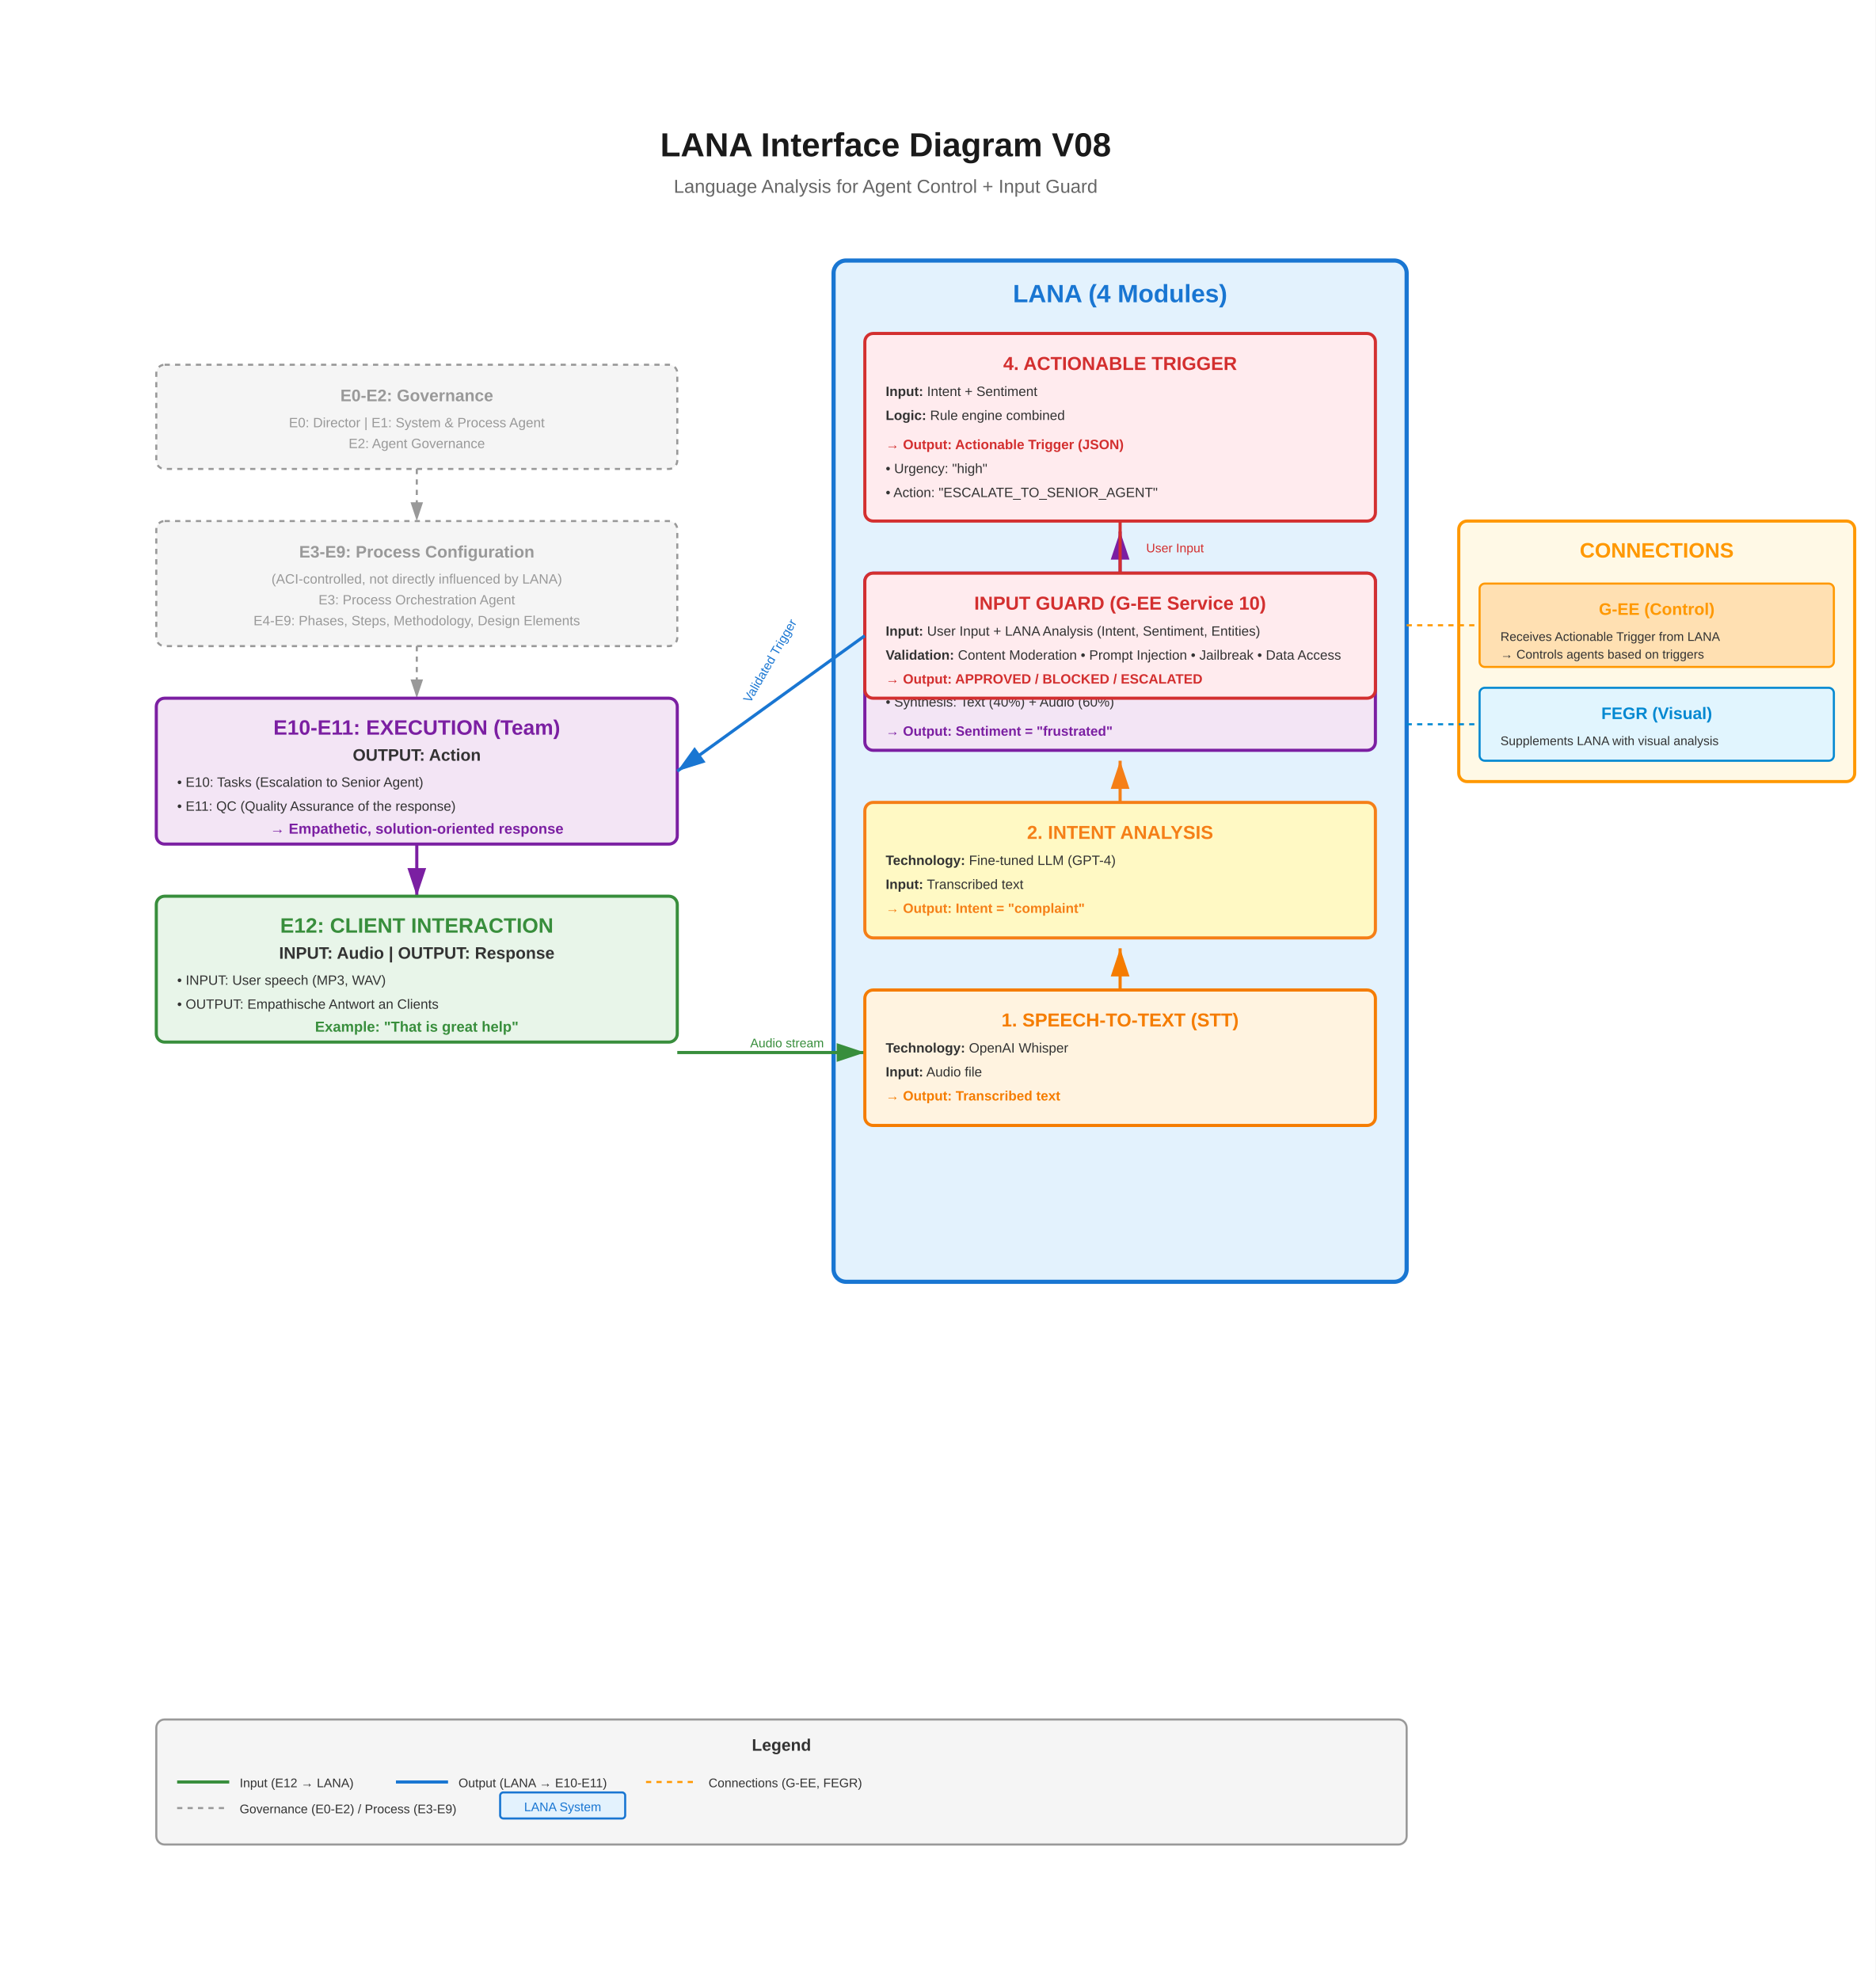
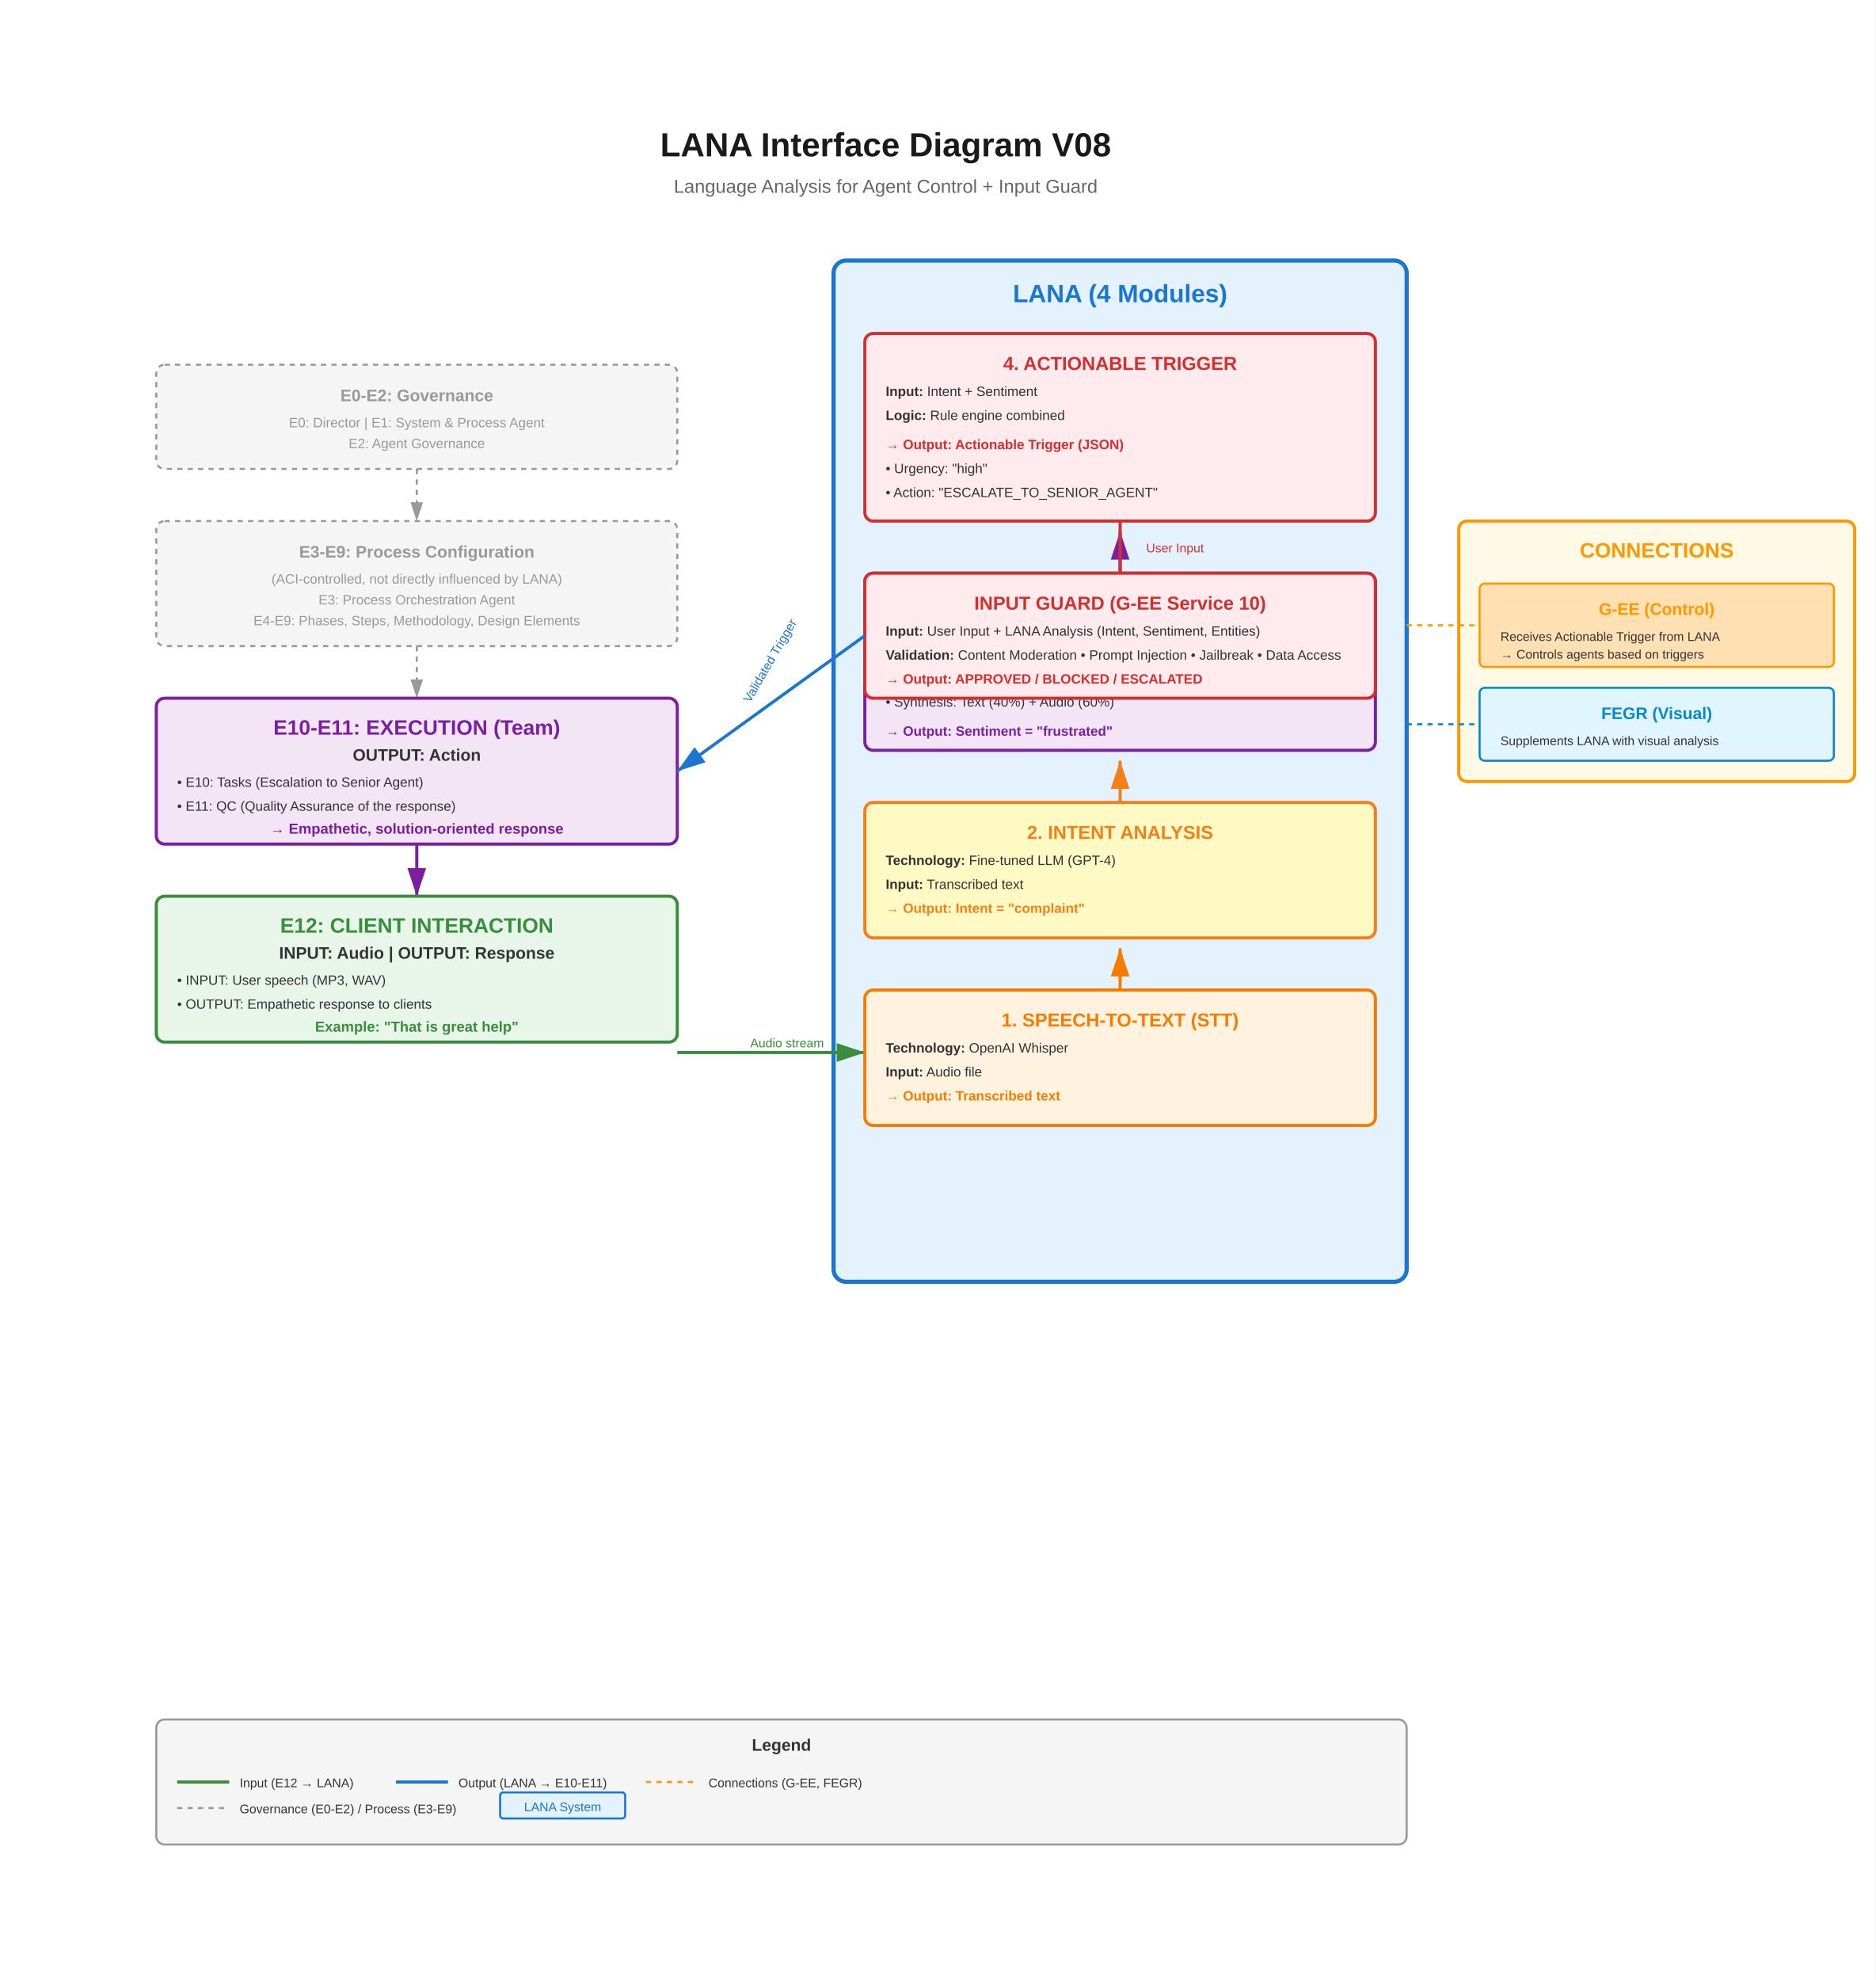
<svg xmlns="http://www.w3.org/2000/svg" viewBox="-100 -100 1800 1900" width="1800" height="1900">
  <rect x="-100" y="-100" width="1800" height="1900" fill="white" />
  <text x="750" y="50" font-family="Arial, sans-serif" font-size="32" font-weight="bold" text-anchor="middle" fill="#1a1a1a">
    LANA Interface Diagram V08
  </text>
  <text x="750" y="85" font-family="Arial, sans-serif" font-size="18" text-anchor="middle" fill="#666">
    Language Analysis for Agent Control + Input Guard
  </text>
  <rect x="50" y="250" width="500" height="100" fill="#f5f5f5" stroke="#999" stroke-width="2" stroke-dasharray="5,5" rx="8" />
  <text x="300" y="285" font-family="Arial, sans-serif" font-size="16" font-weight="bold" text-anchor="middle" fill="#999">
    E0-E2: Governance
  </text>
  <text x="300" y="310" font-family="Arial, sans-serif" font-size="13" text-anchor="middle" fill="#999">
    E0: Director | E1: System &amp; Process Agent
  </text>
  <text x="300" y="330" font-family="Arial, sans-serif" font-size="13" text-anchor="middle" fill="#999">
    E2: Agent Governance
  </text>
  <line x1="300" y1="350" x2="300" y2="400" stroke="#999" stroke-width="2" stroke-dasharray="5,5" marker-end="url(#arrowgray)" />
  <rect x="50" y="400" width="500" height="120" fill="#f5f5f5" stroke="#999" stroke-width="2" stroke-dasharray="5,5" rx="8" />
  <text x="300" y="435" font-family="Arial, sans-serif" font-size="16" font-weight="bold" text-anchor="middle" fill="#999">
    E3-E9: Process Configuration
  </text>
  <text x="300" y="460" font-family="Arial, sans-serif" font-size="13" text-anchor="middle" fill="#999">
    (ACI-controlled, not directly influenced by LANA)
  </text>
  <text x="300" y="480" font-family="Arial, sans-serif" font-size="13" text-anchor="middle" fill="#999">
    E3: Process Orchestration Agent
  </text>
  <text x="300" y="500" font-family="Arial, sans-serif" font-size="13" text-anchor="middle" fill="#999">
    E4-E9: Phases, Steps, Methodology, Design Elements
  </text>
  <line x1="300" y1="520" x2="300" y2="570" stroke="#999" stroke-width="2" stroke-dasharray="5,5" marker-end="url(#arrowgray)" />
  <rect x="50" y="570" width="500" height="140" fill="#f3e5f5" stroke="#7b1fa2" stroke-width="3" rx="8" />
  <text x="300" y="605" font-family="Arial, sans-serif" font-size="20" font-weight="bold" text-anchor="middle" fill="#7b1fa2">
    E10-E11: EXECUTION (Team)
  </text>
  <text x="300" y="630" font-family="Arial, sans-serif" font-size="16" font-weight="bold" text-anchor="middle" fill="#333">
    OUTPUT: Action
  </text>
  <text x="70" y="655" font-family="Arial, sans-serif" font-size="13" fill="#333">
    • E10: Tasks (Escalation to Senior Agent)
  </text>
  <text x="70" y="678" font-family="Arial, sans-serif" font-size="13" fill="#333">
    • E11: QC (Quality Assurance of the response)
  </text>
  <text x="300" y="700" font-family="Arial, sans-serif" font-size="14" font-weight="bold" text-anchor="middle" fill="#7b1fa2">
    → Empathetic, solution-oriented response
  </text>
  <line x1="300" y1="710" x2="300" y2="760" stroke="#7b1fa2" stroke-width="3" marker-end="url(#arrowpurple)" />
  <rect x="50" y="760" width="500" height="140" fill="#e8f5e9" stroke="#388e3c" stroke-width="3" rx="8" />
  <text x="300" y="795" font-family="Arial, sans-serif" font-size="20" font-weight="bold" text-anchor="middle" fill="#388e3c">
    E12: CLIENT INTERACTION
  </text>
  <text x="300" y="820" font-family="Arial, sans-serif" font-size="16" font-weight="bold" text-anchor="middle" fill="#333">
    INPUT: Audio | OUTPUT: Response
  </text>
  <text x="70" y="845" font-family="Arial, sans-serif" font-size="13" fill="#333">
    • INPUT: User speech (MP3, WAV)
  </text>
  <text x="70" y="868" font-family="Arial, sans-serif" font-size="13" fill="#333">
-     • OUTPUT: Empathische Antwort an Clients
+     • OUTPUT: Empathetic response to clients
  </text>
  <text x="300" y="890" font-family="Arial, sans-serif" font-size="14" font-weight="bold" text-anchor="middle" fill="#388e3c">
    Example: "That is great help"
  </text>
  <rect x="700" y="150" width="550" height="980" fill="#e3f2fd" stroke="#1976d2" stroke-width="4" rx="12" />
  <text x="975" y="190" font-family="Arial, sans-serif" font-size="24" font-weight="bold" text-anchor="middle" fill="#1976d2">
    LANA (4 Modules)
  </text>
  <line x1="550" y1="910" x2="730" y2="910" stroke="#388e3c" stroke-width="3" marker-end="url(#arrowgreen)" />
  <text x="620" y="905" font-family="Arial, sans-serif" font-size="12" fill="#388e3c">
    Audio stream
  </text>
  <rect x="730" y="850" width="490" height="130" fill="#fff3e0" stroke="#f57c00" stroke-width="3" rx="8" />
  <text x="975" y="885" font-family="Arial, sans-serif" font-size="18" font-weight="bold" text-anchor="middle" fill="#f57c00">
    1. SPEECH-TO-TEXT (STT)
  </text>
  <text x="750" y="910" font-family="Arial, sans-serif" font-size="13" fill="#333">
    <tspan font-weight="bold">Technology:</tspan> OpenAI Whisper
  </text>
  <text x="750" y="933" font-family="Arial, sans-serif" font-size="13" fill="#333">
    <tspan font-weight="bold">Input:</tspan> Audio file
  </text>
  <text x="750" y="956" font-family="Arial, sans-serif" font-size="13" font-weight="bold" fill="#f57c00">
    → Output: Transcribed text
  </text>
  <line x1="975" y1="850" x2="975" y2="810" stroke="#f57c00" stroke-width="3" marker-end="url(#arroworange)" />
  <rect x="730" y="670" width="490" height="130" fill="#fff9c4" stroke="#f57f17" stroke-width="3" rx="8" />
  <text x="975" y="705" font-family="Arial, sans-serif" font-size="18" font-weight="bold" text-anchor="middle" fill="#f57f17">
    2. INTENT ANALYSIS
  </text>
  <text x="750" y="730" font-family="Arial, sans-serif" font-size="13" fill="#333">
    <tspan font-weight="bold">Technology:</tspan> Fine-tuned LLM (GPT-4)
  </text>
  <text x="750" y="753" font-family="Arial, sans-serif" font-size="13" fill="#333">
    <tspan font-weight="bold">Input:</tspan> Transcribed text
  </text>
  <text x="750" y="776" font-family="Arial, sans-serif" font-size="13" font-weight="bold" fill="#f57f17">
    → Output: Intent = "complaint"
  </text>
  <line x1="975" y1="670" x2="975" y2="630" stroke="#f57f17" stroke-width="3" marker-end="url(#arrowyellow)" />
  <rect x="730" y="450" width="490" height="170" fill="#f3e5f5" stroke="#7b1fa2" stroke-width="3" rx="8" />
  <text x="975" y="485" font-family="Arial, sans-serif" font-size="18" font-weight="bold" text-anchor="middle" fill="#7b1fa2">
    3. SENTIMENT ANALYSIS
  </text>
  <text x="975" y="507" font-family="Arial, sans-serif" font-size="12" font-style="italic" text-anchor="middle" fill="#666">
    (Text + Audio → Sarcasm Detection)
  </text>
  <text x="750" y="532" font-family="Arial, sans-serif" font-size="13" fill="#333">
    • Text: Sentiment classification (BERT)
  </text>
  <text x="750" y="555" font-family="Arial, sans-serif" font-size="13" fill="#333">
    • Audio: Pitch, volume, speed
  </text>
  <text x="750" y="578" font-family="Arial, sans-serif" font-size="13" fill="#333">
    • Synthesis: Text (40%) + Audio (60%)
  </text>
  <text x="750" y="606" font-family="Arial, sans-serif" font-size="13" font-weight="bold" fill="#7b1fa2">
    → Output: Sentiment = "frustrated"
  </text>
  <line x1="975" y1="450" x2="975" y2="410" stroke="#7b1fa2" stroke-width="3" marker-end="url(#arrowpurple2)" />
  <rect x="730" y="220" width="490" height="180" fill="#ffebee" stroke="#d32f2f" stroke-width="3" rx="8" />
  <text x="975" y="255" font-family="Arial, sans-serif" font-size="18" font-weight="bold" text-anchor="middle" fill="#d32f2f">
    4. ACTIONABLE TRIGGER
  </text>
  <text x="750" y="280" font-family="Arial, sans-serif" font-size="13" fill="#333">
    <tspan font-weight="bold">Input:</tspan> Intent + Sentiment
  </text>
  <text x="750" y="303" font-family="Arial, sans-serif" font-size="13" fill="#333">
    <tspan font-weight="bold">Logic:</tspan> Rule engine combined
  </text>
  <text x="750" y="331" font-family="Arial, sans-serif" font-size="13" font-weight="bold" fill="#d32f2f">
    → Output: Actionable Trigger (JSON)
  </text>
  <text x="750" y="354" font-family="Arial, sans-serif" font-size="13" fill="#333">
    • Urgency: "high"
  </text>
  <text x="750" y="377" font-family="Arial, sans-serif" font-size="13" fill="#333">
    • Action: "ESCALATE_TO_SENIOR_AGENT"
  </text>
  <line x1="975" y1="400" x2="975" y2="450" stroke="#d32f2f" stroke-width="3" marker-end="url(#arrowred)" />
  <text x="1000" y="430" font-family="Arial, sans-serif" font-size="12" fill="#d32f2f">
    User Input
  </text>
  <rect x="730" y="450" width="490" height="120" fill="#ffebee" stroke="#d32f2f" stroke-width="3" rx="8" />
  <text x="975" y="485" font-family="Arial, sans-serif" font-size="18" font-weight="bold" text-anchor="middle" fill="#d32f2f">
    INPUT GUARD (G-EE Service 10)
  </text>
  <text x="750" y="510" font-family="Arial, sans-serif" font-size="13" fill="#333">
    <tspan font-weight="bold">Input:</tspan> User Input + LANA Analysis (Intent, Sentiment, Entities)
  </text>
  <text x="750" y="533" font-family="Arial, sans-serif" font-size="13" fill="#333">
    <tspan font-weight="bold">Validation:</tspan> Content Moderation • Prompt Injection • Jailbreak • Data Access
  </text>
  <text x="750" y="556" font-family="Arial, sans-serif" font-size="13" font-weight="bold" fill="#d32f2f">
    → Output: APPROVED / BLOCKED / ESCALATED
  </text>
  <line x1="730" y1="510" x2="550" y2="640" stroke="#1976d2" stroke-width="3" marker-end="url(#arrowblue)" />
  <text x="620" y="575" font-family="Arial, sans-serif" font-size="12" fill="#1976d2" transform="rotate(-60, 620, 575)">
    Validated Trigger
  </text>
  <rect x="1300" y="400" width="380" height="250" fill="#fff9e6" stroke="#ff9800" stroke-width="3" rx="8" />
  <text x="1490" y="435" font-family="Arial, sans-serif" font-size="20" font-weight="bold" text-anchor="middle" fill="#ff9800">
    CONNECTIONS
  </text>
  <rect x="1320" y="460" width="340" height="80" fill="#ffe0b2" stroke="#ff9800" stroke-width="2" rx="5" />
  <text x="1490" y="490" font-family="Arial, sans-serif" font-size="16" font-weight="bold" text-anchor="middle" fill="#ff9800">
    G-EE (Control)
  </text>
  <text x="1340" y="515" font-family="Arial, sans-serif" font-size="12" fill="#333">
    Receives Actionable Trigger from LANA
  </text>
  <text x="1340" y="532" font-family="Arial, sans-serif" font-size="12" fill="#333">
    → Controls agents based on triggers
  </text>
  <rect x="1320" y="560" width="340" height="70" fill="#e1f5fe" stroke="#0288d1" stroke-width="2" rx="5" />
  <text x="1490" y="590" font-family="Arial, sans-serif" font-size="16" font-weight="bold" text-anchor="middle" fill="#0288d1">
    FEGR (Visual)
  </text>
  <text x="1340" y="615" font-family="Arial, sans-serif" font-size="12" fill="#333">
    Supplements LANA with visual analysis
  </text>
  <line x1="1250" y1="500" x2="1320" y2="500" stroke="#ff9800" stroke-width="2" stroke-dasharray="5,5" />
  <line x1="1250" y1="595" x2="1320" y2="595" stroke="#0288d1" stroke-width="2" stroke-dasharray="5,5" />
  <rect x="50" y="1550" width="1200" height="120" fill="#f5f5f5" stroke="#999" stroke-width="2" rx="8" />
  <text x="650" y="1580" font-family="Arial, sans-serif" font-size="16" font-weight="bold" text-anchor="middle" fill="#333">
    Legend
  </text>
  <line x1="70" y1="1610" x2="120" y2="1610" stroke="#388e3c" stroke-width="3" />
  <text x="130" y="1615" font-family="Arial, sans-serif" font-size="12" fill="#333">
    Input (E12 → LANA)
  </text>
  <line x1="280" y1="1610" x2="330" y2="1610" stroke="#1976d2" stroke-width="3" />
  <text x="340" y="1615" font-family="Arial, sans-serif" font-size="12" fill="#333">
    Output (LANA → E10-E11)
  </text>
  <line x1="520" y1="1610" x2="570" y2="1610" stroke="#ff9800" stroke-width="2" stroke-dasharray="5,5" />
  <text x="580" y="1615" font-family="Arial, sans-serif" font-size="12" fill="#333">
    Connections (G-EE, FEGR)
  </text>
  <line x1="70" y1="1635" x2="120" y2="1635" stroke="#999" stroke-width="2" stroke-dasharray="5,5" />
  <text x="130" y="1640" font-family="Arial, sans-serif" font-size="12" fill="#333">
    Governance (E0-E2) / Process (E3-E9)
  </text>
  <rect x="380" y="1620" width="120" height="25" fill="#e3f2fd" stroke="#1976d2" stroke-width="2" rx="3" />
  <text x="440" y="1638" font-family="Arial, sans-serif" font-size="12" text-anchor="middle" fill="#1976d2">
    LANA System
  </text>
  <defs>
    <marker id="arrowgray" markerWidth="10" markerHeight="10" refX="9" refY="3" orient="auto" markerUnits="strokeWidth">
      <path d="M0,0 L0,6 L9,3 z" fill="#999" />
    </marker>
    <marker id="arrowgreen" markerWidth="10" markerHeight="10" refX="9" refY="3" orient="auto" markerUnits="strokeWidth">
      <path d="M0,0 L0,6 L9,3 z" fill="#388e3c" />
    </marker>
    <marker id="arroworange" markerWidth="10" markerHeight="10" refX="9" refY="3" orient="auto" markerUnits="strokeWidth">
      <path d="M0,0 L0,6 L9,3 z" fill="#f57c00" />
    </marker>
    <marker id="arrowyellow" markerWidth="10" markerHeight="10" refX="9" refY="3" orient="auto" markerUnits="strokeWidth">
      <path d="M0,0 L0,6 L9,3 z" fill="#f57f17" />
    </marker>
    <marker id="arrowpurple" markerWidth="10" markerHeight="10" refX="9" refY="3" orient="auto" markerUnits="strokeWidth">
      <path d="M0,0 L0,6 L9,3 z" fill="#7b1fa2" />
    </marker>
    <marker id="arrowpurple2" markerWidth="10" markerHeight="10" refX="9" refY="3" orient="auto" markerUnits="strokeWidth">
      <path d="M0,0 L0,6 L9,3 z" fill="#7b1fa2" />
    </marker>
    <marker id="arrowblue" markerWidth="10" markerHeight="10" refX="9" refY="3" orient="auto" markerUnits="strokeWidth">
      <path d="M0,0 L0,6 L9,3 z" fill="#1976d2" />
    </marker>
  </defs>
</svg>
